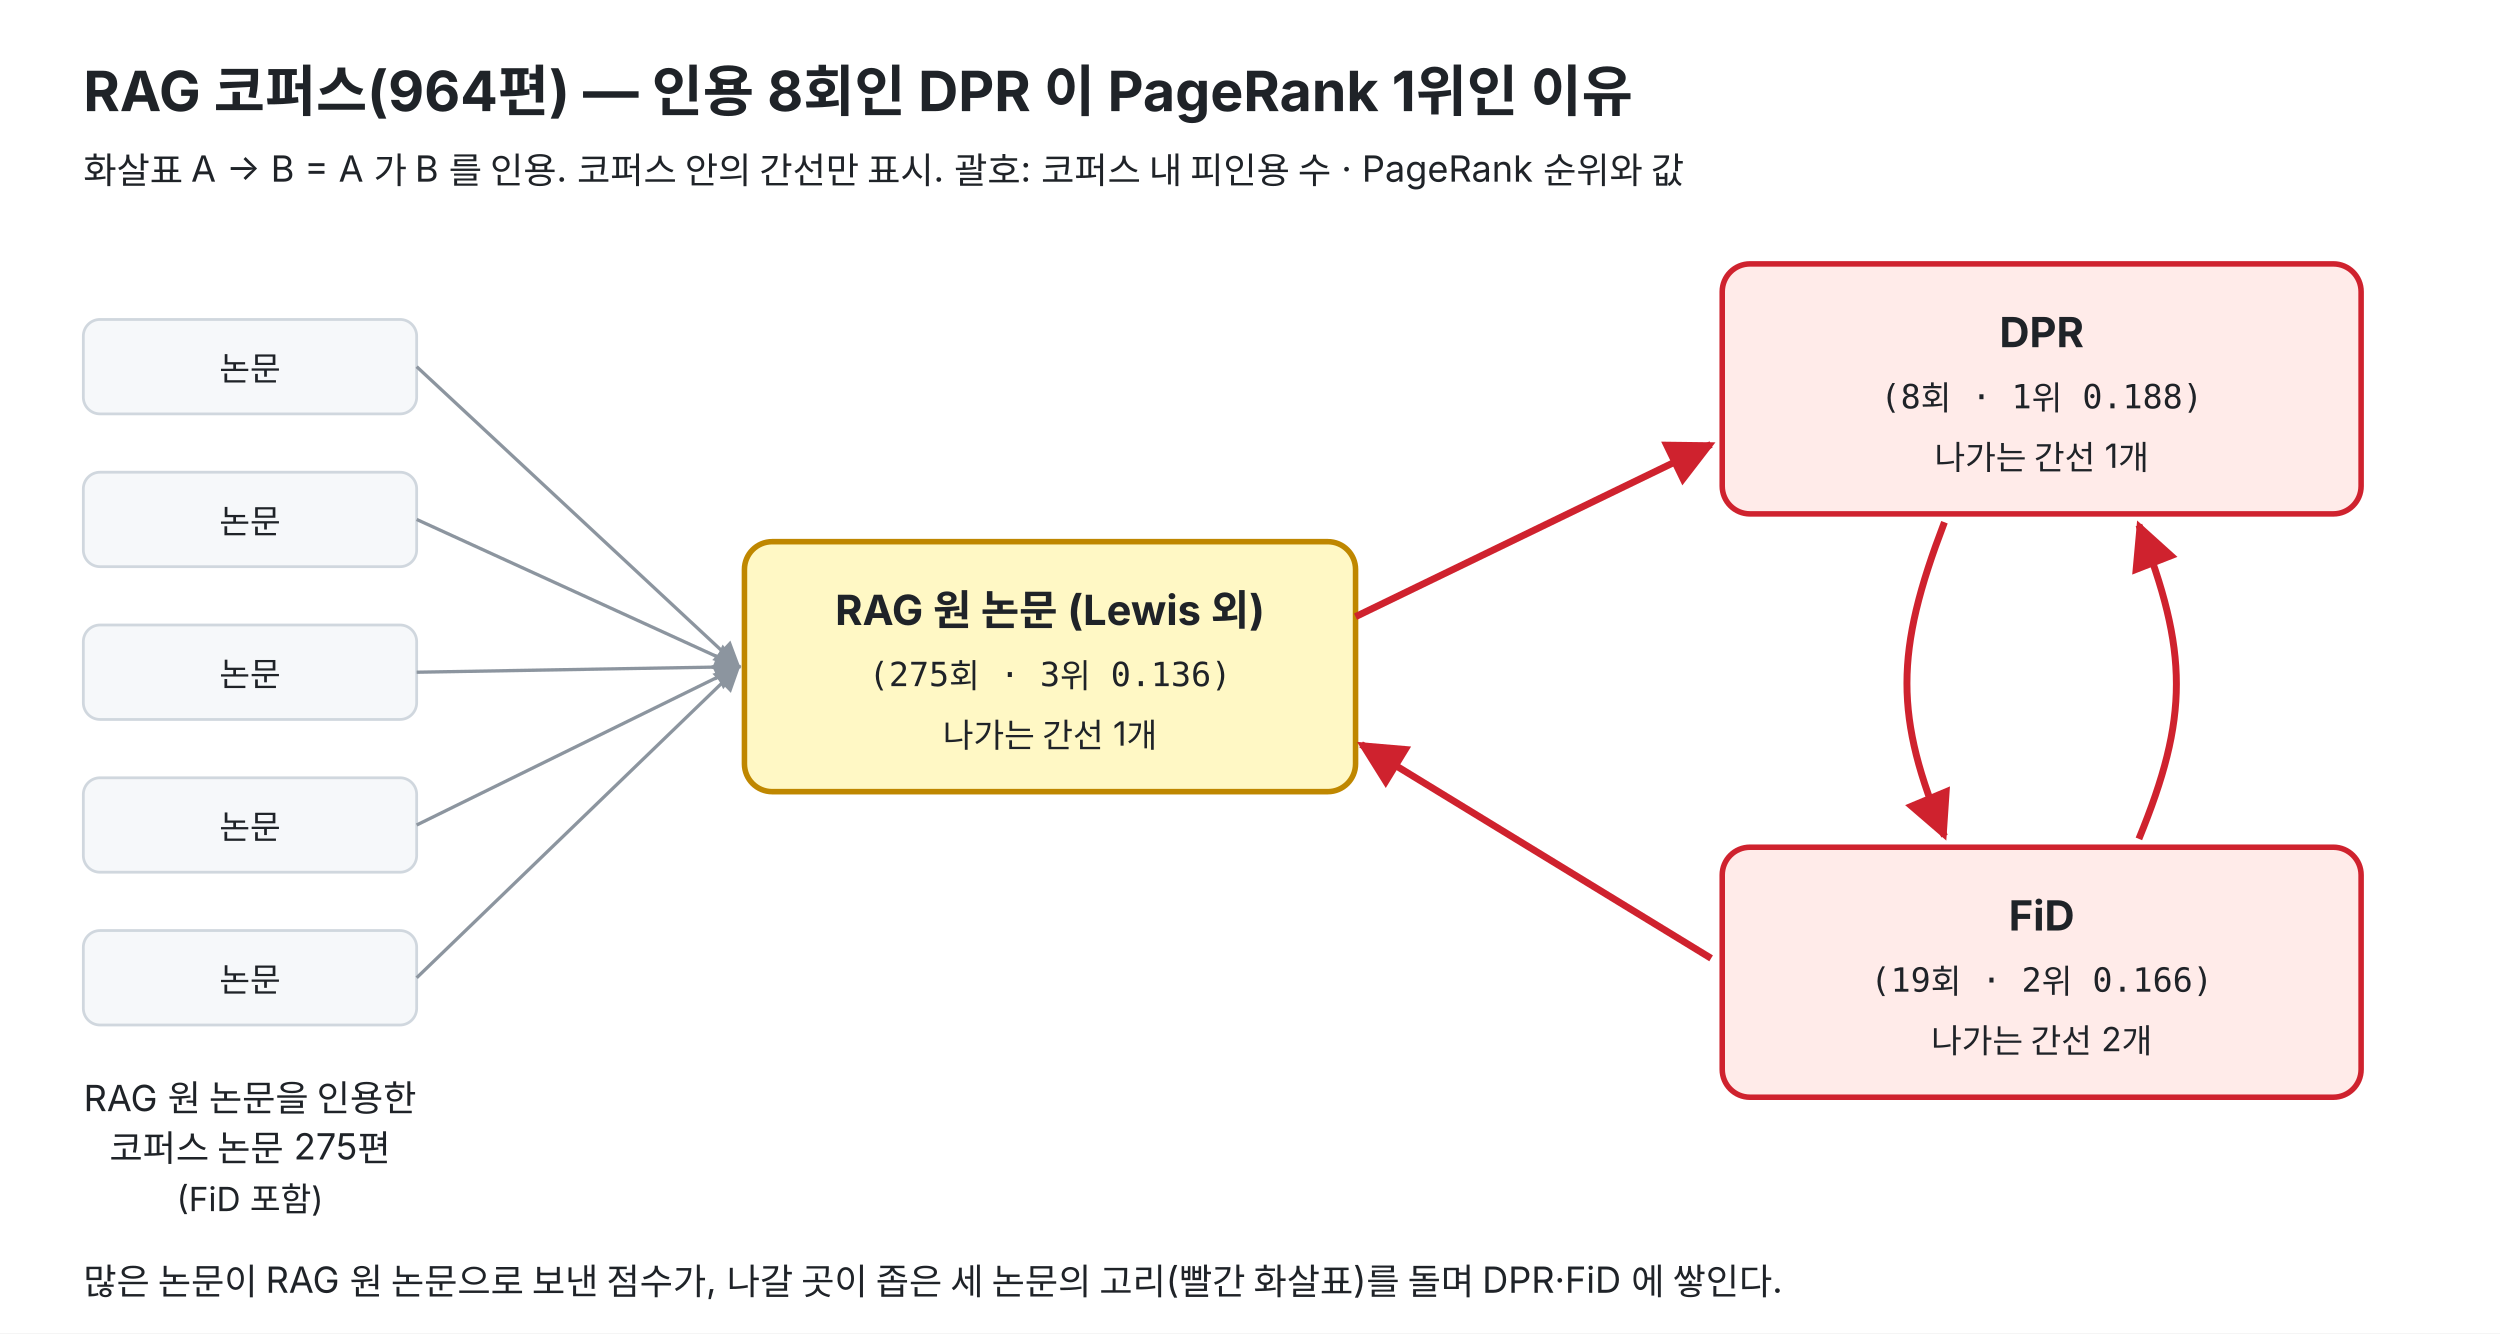
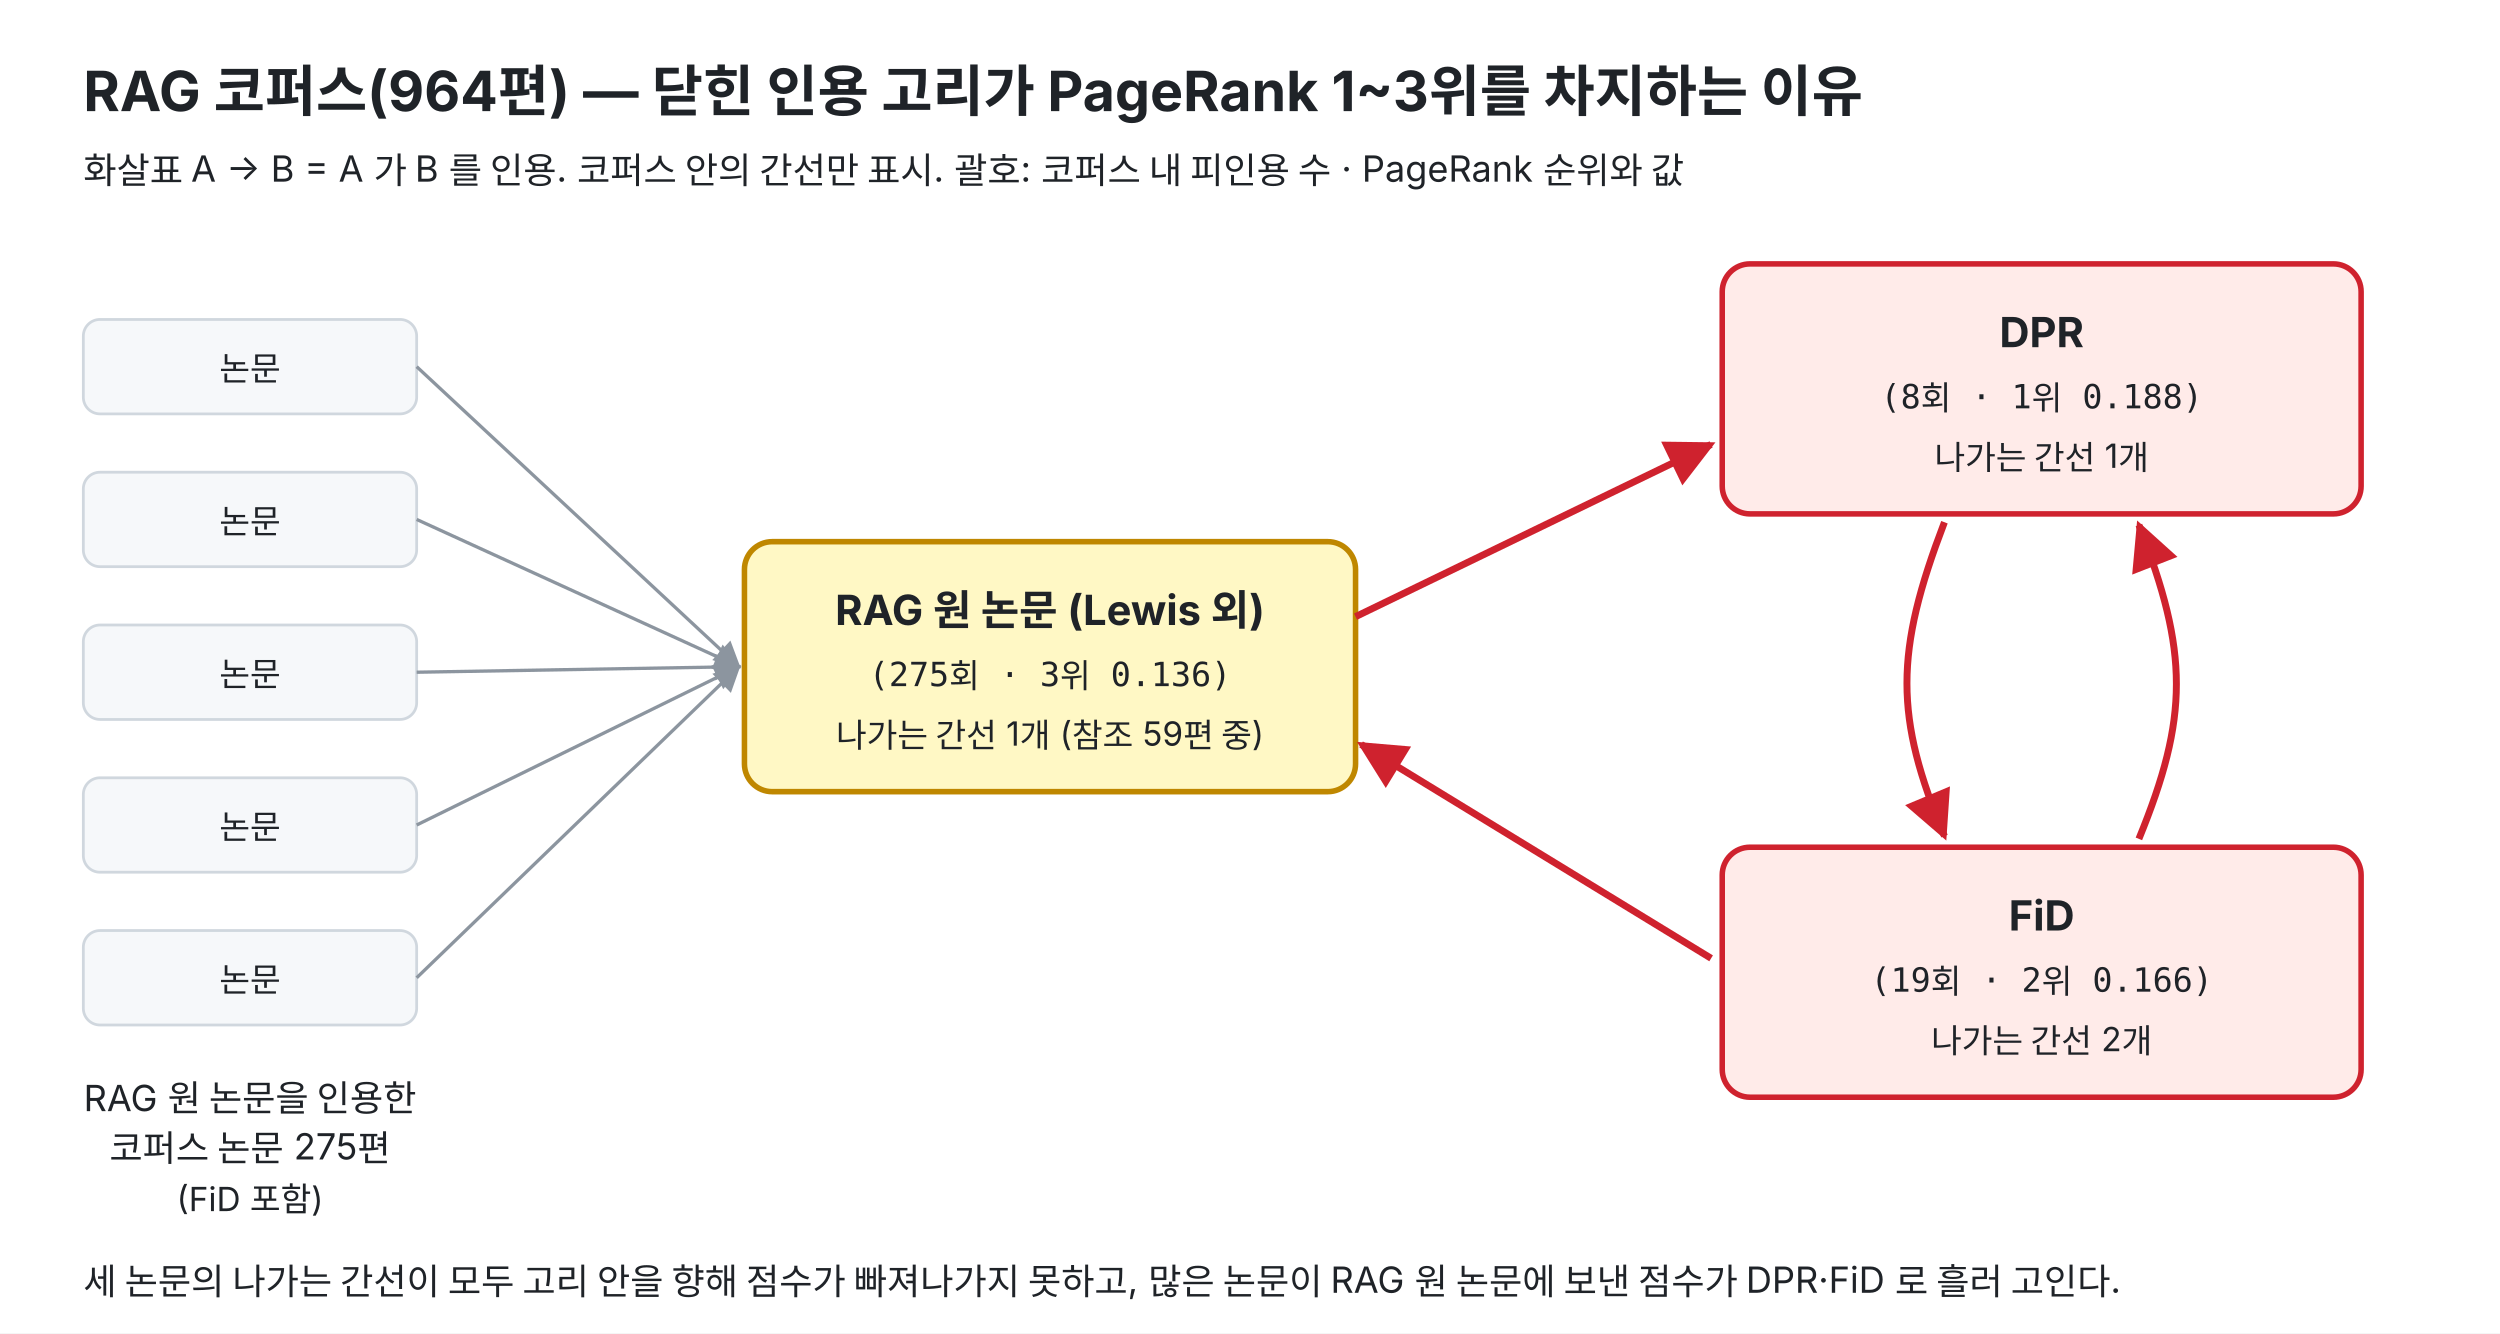
<svg xmlns="http://www.w3.org/2000/svg" width="900" height="480" viewBox="0 0 900 480">
  <style>text{font-family:"Apple SD Gothic Neo","Noto Sans KR","Malgun Gothic",-apple-system,sans-serif;fill:#1f2328}.m{font-family:Menlo,Consolas,monospace}</style>
  <defs>
    <marker id="a" viewBox="0 0 10 10" refX="9" refY="5" markerWidth="8" markerHeight="8" orient="auto-start-reverse">
      <path d="M0,0 L10,5 L0,10 z" fill="#8c959f" />
    </marker>
    <marker id="r" viewBox="0 0 10 10" refX="9" refY="5" markerWidth="7" markerHeight="7" orient="auto-start-reverse">
      <path d="M0,0 L10,5 L0,10 z" fill="#cf222e" />
    </marker>
  </defs>
  <rect width="900" height="480" fill="#ffffff" />
-   <text x="30" y="40" font-size="20" font-weight="700">RAG 코퍼스(964편) — 인용 8회인 DPR 이 PageRank 1위인 이유</text>
+   <text x="30" y="40" font-size="20" font-weight="700">RAG 코퍼스(964편) — 닫힌 인용 고리가 PageRank 1~3위를 차지하는 이유</text>
  <text x="30" y="66" font-size="13" fill="#57606a">화살표 A → B = A 가 B 를 인용. 코퍼스 안의 간선만 표시. 괄호: 코퍼스 내 피인용 수 · PageRank 순위와 값</text>
  <rect x="30" y="115" width="120" height="34" rx="6" fill="#f6f8fa" stroke="#d0d7de" />
  <text x="90" y="137" font-size="12" text-anchor="middle" fill="#8c959f">논문</text>
  <line x1="150" y1="132" x2="266" y2="240" stroke="#8c959f" stroke-width="1.2" marker-end="url(#a)" />
  <rect x="30" y="170" width="120" height="34" rx="6" fill="#f6f8fa" stroke="#d0d7de" />
  <text x="90" y="192" font-size="12" text-anchor="middle" fill="#8c959f">논문</text>
  <line x1="150" y1="187" x2="266" y2="240" stroke="#8c959f" stroke-width="1.2" marker-end="url(#a)" />
  <rect x="30" y="225" width="120" height="34" rx="6" fill="#f6f8fa" stroke="#d0d7de" />
  <text x="90" y="247" font-size="12" text-anchor="middle" fill="#8c959f">논문</text>
  <line x1="150" y1="242" x2="266" y2="240" stroke="#8c959f" stroke-width="1.2" marker-end="url(#a)" />
  <rect x="30" y="280" width="120" height="34" rx="6" fill="#f6f8fa" stroke="#d0d7de" />
  <text x="90" y="302" font-size="12" text-anchor="middle" fill="#8c959f">논문</text>
  <line x1="150" y1="297" x2="266" y2="240" stroke="#8c959f" stroke-width="1.2" marker-end="url(#a)" />
  <rect x="30" y="335" width="120" height="34" rx="6" fill="#f6f8fa" stroke="#d0d7de" />
  <text x="90" y="357" font-size="12" text-anchor="middle" fill="#8c959f">논문</text>
  <line x1="150" y1="352" x2="266" y2="240" stroke="#8c959f" stroke-width="1.2" marker-end="url(#a)" />
  <text x="90" y="400" font-size="13" text-anchor="middle" fill="#57606a">RAG 원 논문을 인용한</text>
  <text x="90" y="418" font-size="13" text-anchor="middle" fill="#57606a">코퍼스 논문 275편</text>
  <text x="90" y="436" font-size="12" text-anchor="middle" fill="#8c959f">(FiD 포함)</text>
  <rect x="268" y="195" width="220" height="90" rx="10" fill="#fff8c5" stroke="#bf8700" stroke-width="2" />
  <text x="378.0" y="225" font-size="15" font-weight="700" text-anchor="middle">RAG 원 논문 (Lewis 외)</text>
  <text x="378.0" y="247" font-size="12" text-anchor="middle" class="m" fill="#57606a">(275회 · 3위 0.136)</text>
-   <text x="378.0" y="269" font-size="12" text-anchor="middle" fill="#cf222e">나가는 간선 1개</text>
+   <text x="378.0" y="269" font-size="12" text-anchor="middle" fill="#cf222e">나가는 간선 1개 (참조 59편 중)</text>
  <rect x="620" y="95" width="230" height="90" rx="10" fill="#ffebe9" stroke="#cf222e" stroke-width="2" />
  <text x="735.0" y="125" font-size="15" font-weight="700" text-anchor="middle">DPR</text>
  <text x="735.0" y="147" font-size="12" text-anchor="middle" class="m" fill="#57606a">(8회 · 1위 0.188)</text>
  <text x="735.0" y="169" font-size="12" text-anchor="middle" fill="#cf222e">나가는 간선 1개</text>
  <rect x="620" y="305" width="230" height="90" rx="10" fill="#ffebe9" stroke="#cf222e" stroke-width="2" />
  <text x="735.0" y="335" font-size="15" font-weight="700" text-anchor="middle">FiD</text>
  <text x="735.0" y="357" font-size="12" text-anchor="middle" class="m" fill="#57606a">(19회 · 2위 0.166)</text>
  <text x="735.0" y="379" font-size="12" text-anchor="middle" fill="#cf222e">나가는 간선 2개</text>
  <line x1="488" y1="222" x2="616" y2="160" stroke="#cf222e" stroke-width="2.5" marker-end="url(#r)" />
  <path d="M700,188 C682,235 682,258 700,301" fill="none" stroke="#cf222e" stroke-width="2.5" marker-end="url(#r)" />
  <path d="M770,302 C788,258 788,235 770,189" fill="none" stroke="#cf222e" stroke-width="2.5" marker-end="url(#r)" />
  <line x1="616" y1="345" x2="490" y2="268" stroke="#cf222e" stroke-width="2.5" marker-end="url(#r)" />
-   <text x="30" y="466" font-size="13">많은 논문이 RAG 원 논문으로 보낸 점수가, 나갈 곳이 좁은 세 논문의 고리(빨간 화살표)를 돌며 DPR·FiD 에 쌓인다.</text>
+   <text x="30" y="466" font-size="13">세 논문의 나가는 간선이 모두 고리 안을 향해 점수가 빠져나가지 못하고, 많은 논문이 RAG 원 논문에 보낸 점수가 DPR·FiD 로 흘러 고인다.</text>
</svg>
